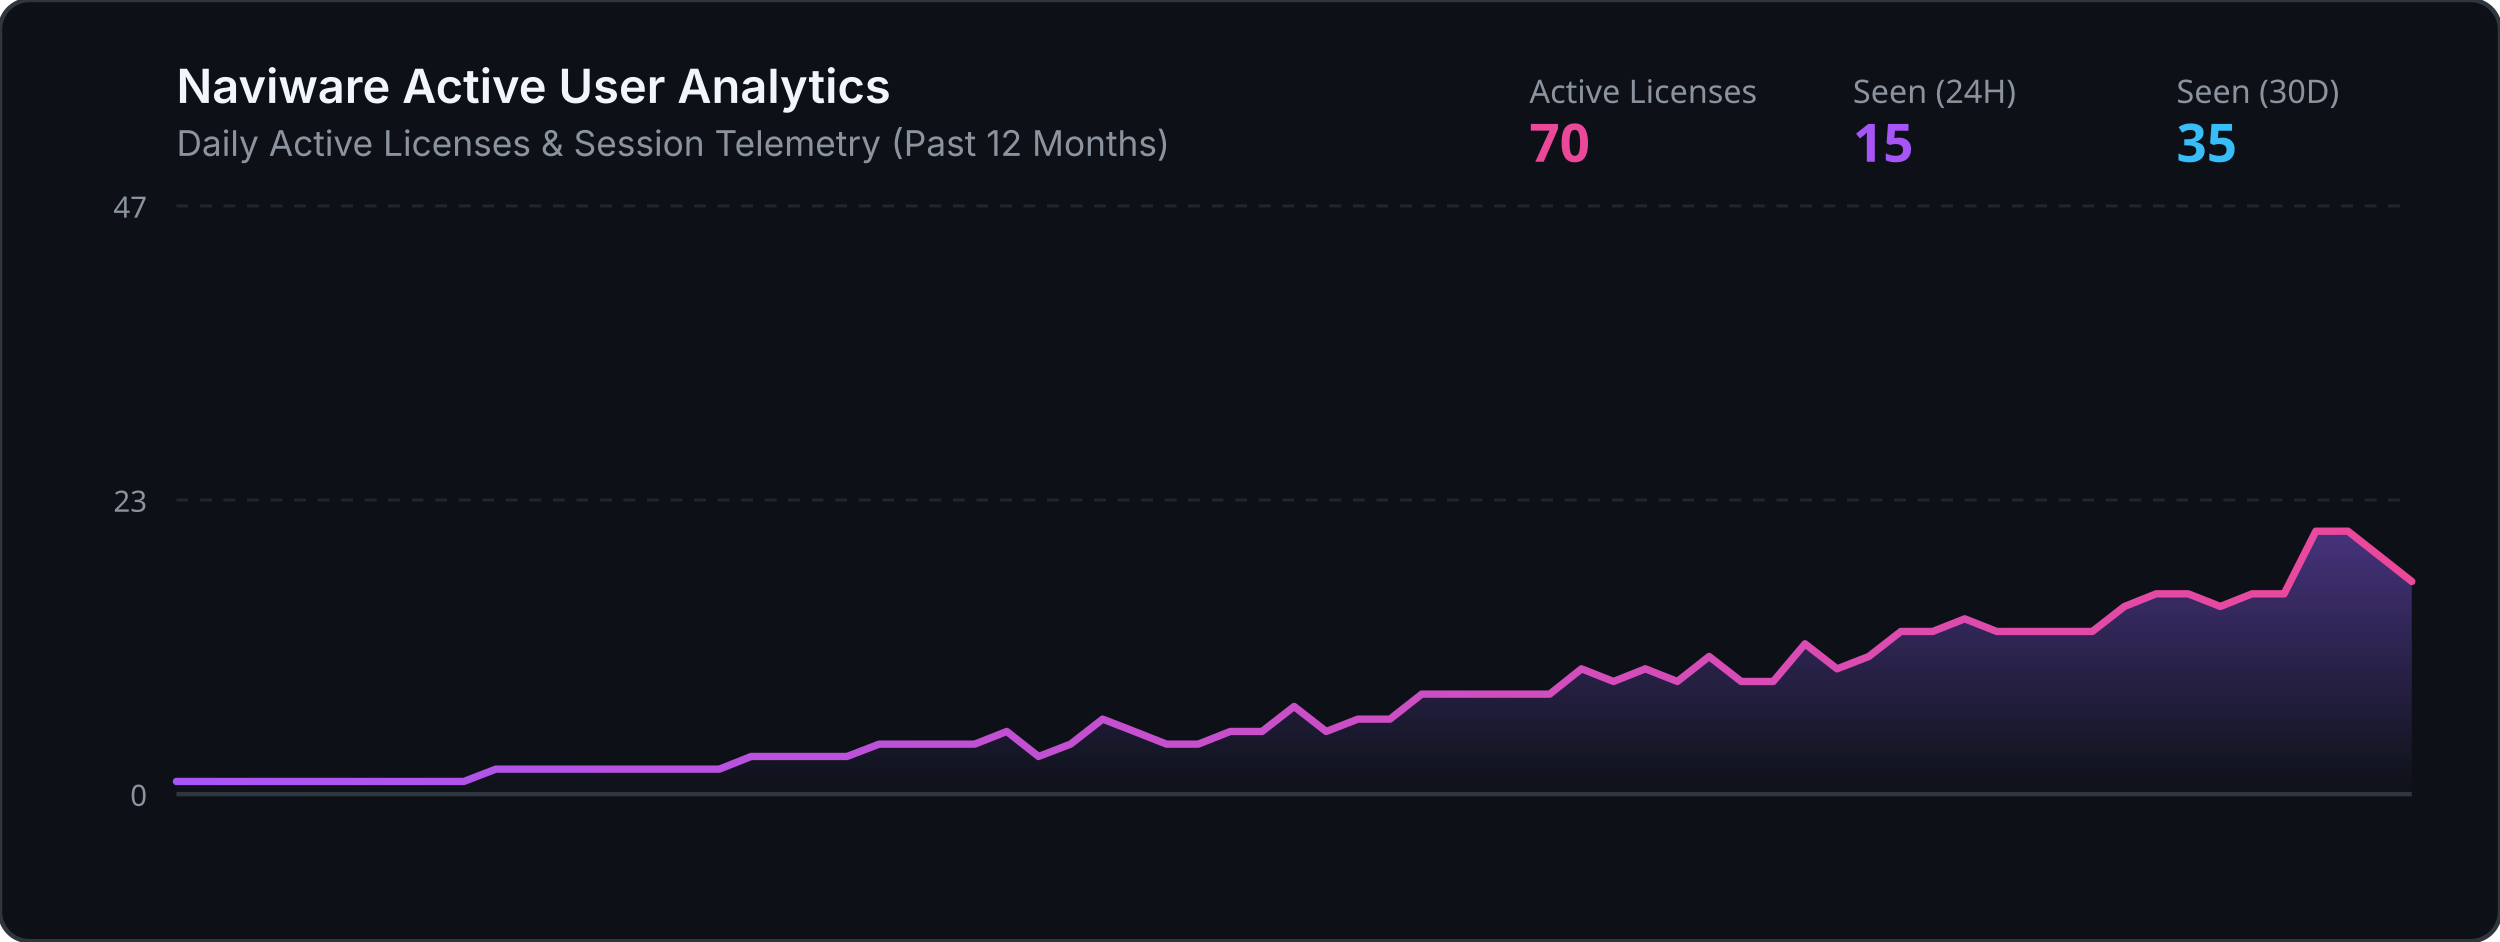
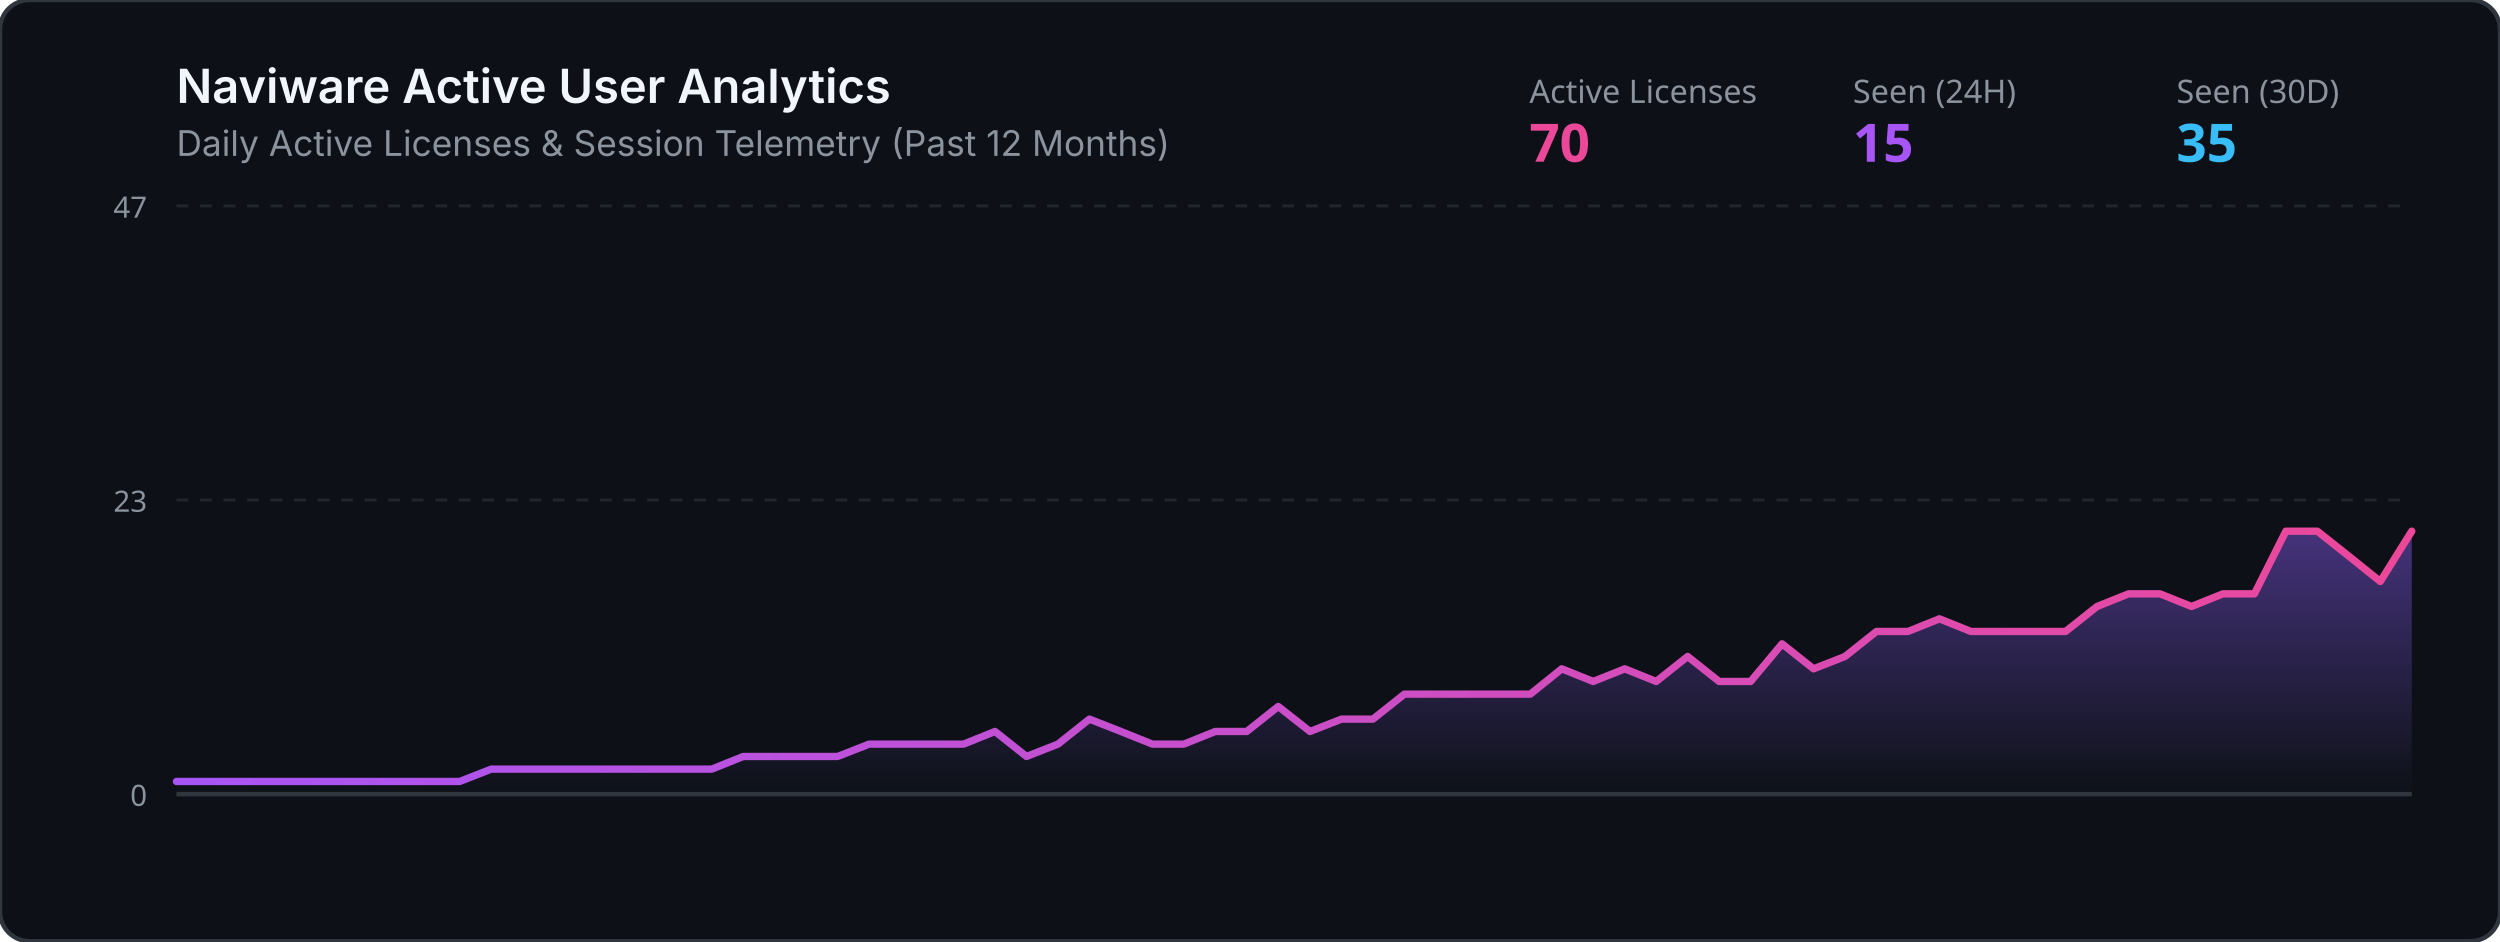
<svg xmlns="http://www.w3.org/2000/svg" viewBox="0 0 850 320" width="100%" height="320">
  <defs>
    <linearGradient id="grad" x1="0%" y1="0%" x2="0%" y2="100%">
      <stop offset="0%" stop-color="#8b5cf6" stop-opacity="0.45" />
      <stop offset="100%" stop-color="#8b5cf6" stop-opacity="0.0" />
    </linearGradient>
    <linearGradient id="lineGrad" x1="0%" y1="0%" x2="100%" y2="0%">
      <stop offset="0%" stop-color="#a855f7" />
      <stop offset="100%" stop-color="#ec4899" />
    </linearGradient>
  </defs>
  <rect width="850" height="320" rx="10" fill="#0d1117" stroke="#30363d" stroke-width="1.5" />
  <text x="60" y="35" fill="#f0f6fc" font-family="-apple-system,BlinkMacSystemFont,Segoe UI,sans-serif" font-size="16" font-weight="600">Naviware Active User Analytics</text>
  <text x="60" y="53" fill="#8b949e" font-family="-apple-system,BlinkMacSystemFont,Segoe UI,sans-serif" font-size="12">Daily Active Licenses &amp; Session Telemetry (Past 12 Months)</text>
  <text x="520" y="35" fill="#8b949e" font-family="sans-serif" font-size="11">Active Licenses</text>
  <text x="520" y="55" fill="#ec4899" font-family="sans-serif" font-size="18" font-weight="bold">70</text>
  <text x="630" y="35" fill="#8b949e" font-family="sans-serif" font-size="11">Seen (24H)</text>
  <text x="630" y="55" fill="#a855f7" font-family="sans-serif" font-size="18" font-weight="bold">15</text>
  <text x="740" y="35" fill="#8b949e" font-family="sans-serif" font-size="11">Seen (30D)</text>
  <text x="740" y="55" fill="#38bdf8" font-family="sans-serif" font-size="18" font-weight="bold">35</text>
  <line x1="60" y1="70" x2="820" y2="70" stroke="#21262d" stroke-width="1" stroke-dasharray="4" />
  <line x1="60" y1="170.0" x2="820" y2="170.0" stroke="#21262d" stroke-width="1" stroke-dasharray="4" />
  <line x1="60" y1="270" x2="820" y2="270" stroke="#30363d" stroke-width="1.5" />
  <text x="50" y="74" fill="#8b949e" font-family="sans-serif" font-size="10" text-anchor="end">47</text>
  <text x="50" y="174.0" fill="#8b949e" font-family="sans-serif" font-size="10" text-anchor="end">23</text>
  <text x="50" y="274" fill="#8b949e" font-family="sans-serif" font-size="10" text-anchor="end">0</text>
-   <polygon points="60,270 60.0,265.7 70.9,265.7 81.7,265.7 92.6,265.7 103.4,265.7 114.3,265.7 125.1,265.7 136.0,265.7 146.9,265.7 157.7,265.7 168.6,261.5 179.4,261.5 190.3,261.5 201.1,261.5 212.0,261.5 222.9,261.5 233.7,261.5 244.6,261.5 255.4,257.2 266.3,257.2 277.1,257.2 288.0,257.2 298.9,253.0 309.7,253.0 320.6,253.0 331.4,253.0 342.3,248.7 353.1,257.2 364.0,253.0 374.9,244.5 385.7,248.7 396.6,253.0 407.4,253.0 418.3,248.7 429.1,248.7 440.0,240.2 450.9,248.7 461.7,244.5 472.6,244.5 483.4,236.0 494.3,236.0 505.1,236.0 516.0,236.0 526.9,236.0 537.7,227.4 548.6,231.7 559.4,227.4 570.3,231.7 581.1,223.2 592.0,231.7 602.9,231.7 613.7,218.9 624.6,227.4 635.4,223.2 646.3,214.7 657.1,214.7 668.0,210.4 678.9,214.7 689.7,214.7 700.6,214.7 711.4,214.7 722.3,206.2 733.1,201.9 744.0,201.9 754.9,206.2 765.7,201.9 776.6,201.9 787.4,180.6 798.3,180.6 809.1,189.1 820.0,197.7 820,270" fill="url(#grad)" />
-   <polyline points="60.0,265.7 70.9,265.7 81.7,265.7 92.6,265.7 103.4,265.7 114.3,265.7 125.1,265.7 136.0,265.7 146.9,265.7 157.7,265.7 168.6,261.5 179.4,261.5 190.3,261.5 201.1,261.5 212.0,261.5 222.9,261.5 233.7,261.5 244.6,261.5 255.4,257.2 266.3,257.2 277.1,257.2 288.0,257.2 298.9,253.0 309.7,253.0 320.6,253.0 331.4,253.0 342.3,248.7 353.1,257.2 364.0,253.0 374.9,244.5 385.7,248.7 396.6,253.0 407.4,253.0 418.3,248.7 429.1,248.7 440.0,240.2 450.9,248.7 461.7,244.5 472.6,244.5 483.4,236.0 494.3,236.0 505.1,236.0 516.0,236.0 526.9,236.0 537.7,227.4 548.6,231.7 559.4,227.4 570.3,231.7 581.1,223.2 592.0,231.7 602.9,231.7 613.7,218.9 624.6,227.4 635.4,223.2 646.3,214.7 657.1,214.7 668.0,210.4 678.9,214.7 689.7,214.7 700.6,214.7 711.4,214.7 722.3,206.2 733.1,201.9 744.0,201.9 754.9,206.2 765.7,201.9 776.6,201.9 787.4,180.6 798.3,180.6 809.1,189.1 820.0,197.7" fill="none" stroke="url(#lineGrad)" stroke-width="2.5" stroke-linecap="round" stroke-linejoin="round" />
+   <polygon points="60,270 60.0,265.7 70.7,265.7 81.4,265.7 92.1,265.7 102.8,265.7 113.5,265.7 124.2,265.7 134.9,265.7 145.6,265.7 156.3,265.7 167.0,261.5 177.7,261.5 188.5,261.5 199.2,261.5 209.9,261.5 220.6,261.5 231.3,261.5 242.0,261.5 252.7,257.2 263.4,257.2 274.1,257.2 284.8,257.2 295.5,253.0 306.2,253.0 316.9,253.0 327.6,253.0 338.3,248.7 349.0,257.2 359.7,253.0 370.4,244.5 381.1,248.7 391.8,253.0 402.5,253.0 413.2,248.7 423.9,248.7 434.6,240.2 445.4,248.7 456.1,244.5 466.8,244.5 477.5,236.0 488.2,236.0 498.9,236.0 509.6,236.0 520.3,236.0 531.0,227.4 541.7,231.7 552.4,227.4 563.1,231.7 573.8,223.2 584.5,231.7 595.2,231.7 605.9,218.9 616.6,227.4 627.3,223.2 638.0,214.7 648.7,214.7 659.4,210.4 670.1,214.7 680.8,214.7 691.5,214.7 702.3,214.7 713.0,206.2 723.7,201.9 734.4,201.9 745.1,206.2 755.8,201.9 766.5,201.9 777.2,180.6 787.9,180.6 798.6,189.1 809.3,197.7 820.0,180.6 820,270" fill="url(#grad)" />
+   <polyline points="60.0,265.7 70.7,265.7 81.4,265.7 92.1,265.7 102.8,265.7 113.5,265.7 124.2,265.7 134.9,265.7 145.6,265.7 156.3,265.7 167.0,261.5 177.7,261.5 188.5,261.5 199.2,261.5 209.9,261.5 220.6,261.5 231.3,261.5 242.0,261.5 252.7,257.2 263.4,257.2 274.1,257.2 284.8,257.2 295.5,253.0 306.2,253.0 316.9,253.0 327.6,253.0 338.3,248.7 349.0,257.2 359.7,253.0 370.4,244.5 381.1,248.7 391.8,253.0 402.5,253.0 413.2,248.7 423.9,248.7 434.6,240.2 445.4,248.7 456.1,244.5 466.8,244.5 477.5,236.0 488.2,236.0 498.9,236.0 509.6,236.0 520.3,236.0 531.0,227.4 541.7,231.7 552.4,227.4 563.1,231.7 573.8,223.2 584.5,231.7 595.2,231.7 605.9,218.9 616.6,227.4 627.3,223.2 638.0,214.7 648.7,214.7 659.4,210.4 670.1,214.7 680.8,214.7 691.5,214.7 702.3,214.7 713.0,206.2 723.7,201.9 734.4,201.9 745.1,206.2 755.8,201.9 766.5,201.9 777.2,180.6 787.9,180.6 798.6,189.1 809.3,197.7 820.0,180.6" fill="none" stroke="url(#lineGrad)" stroke-width="2.5" stroke-linecap="round" stroke-linejoin="round" />
</svg>
